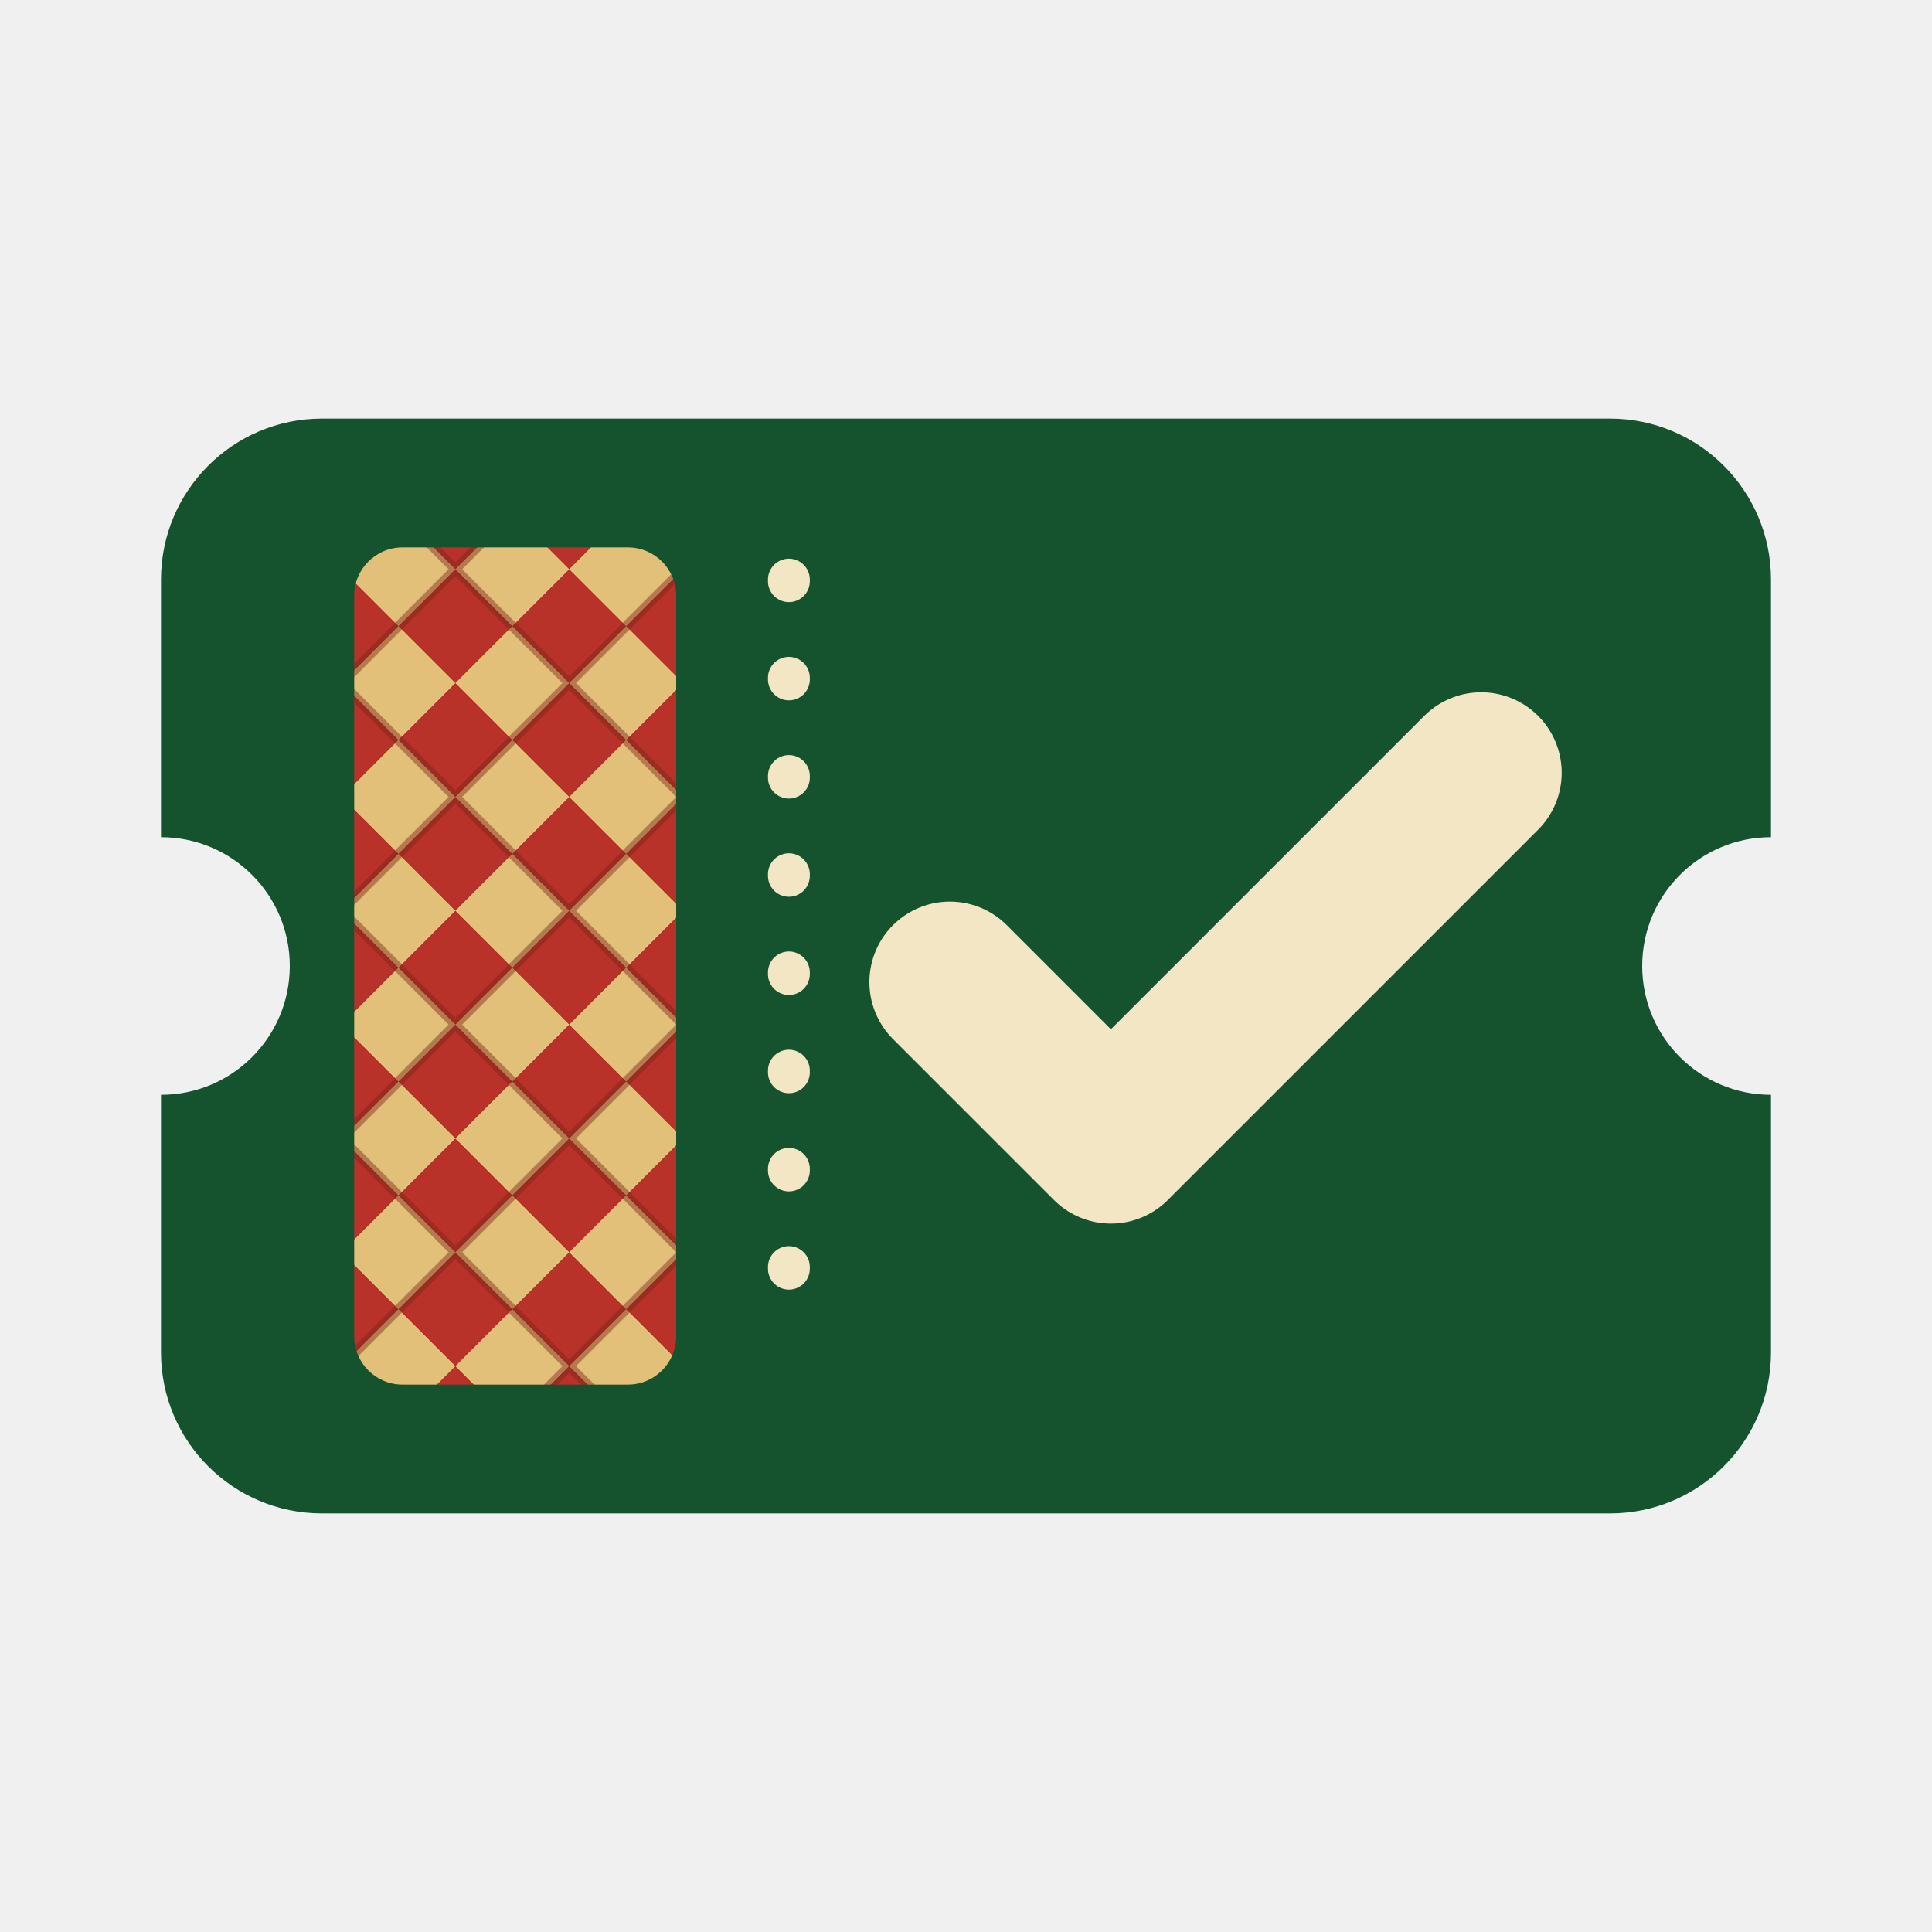
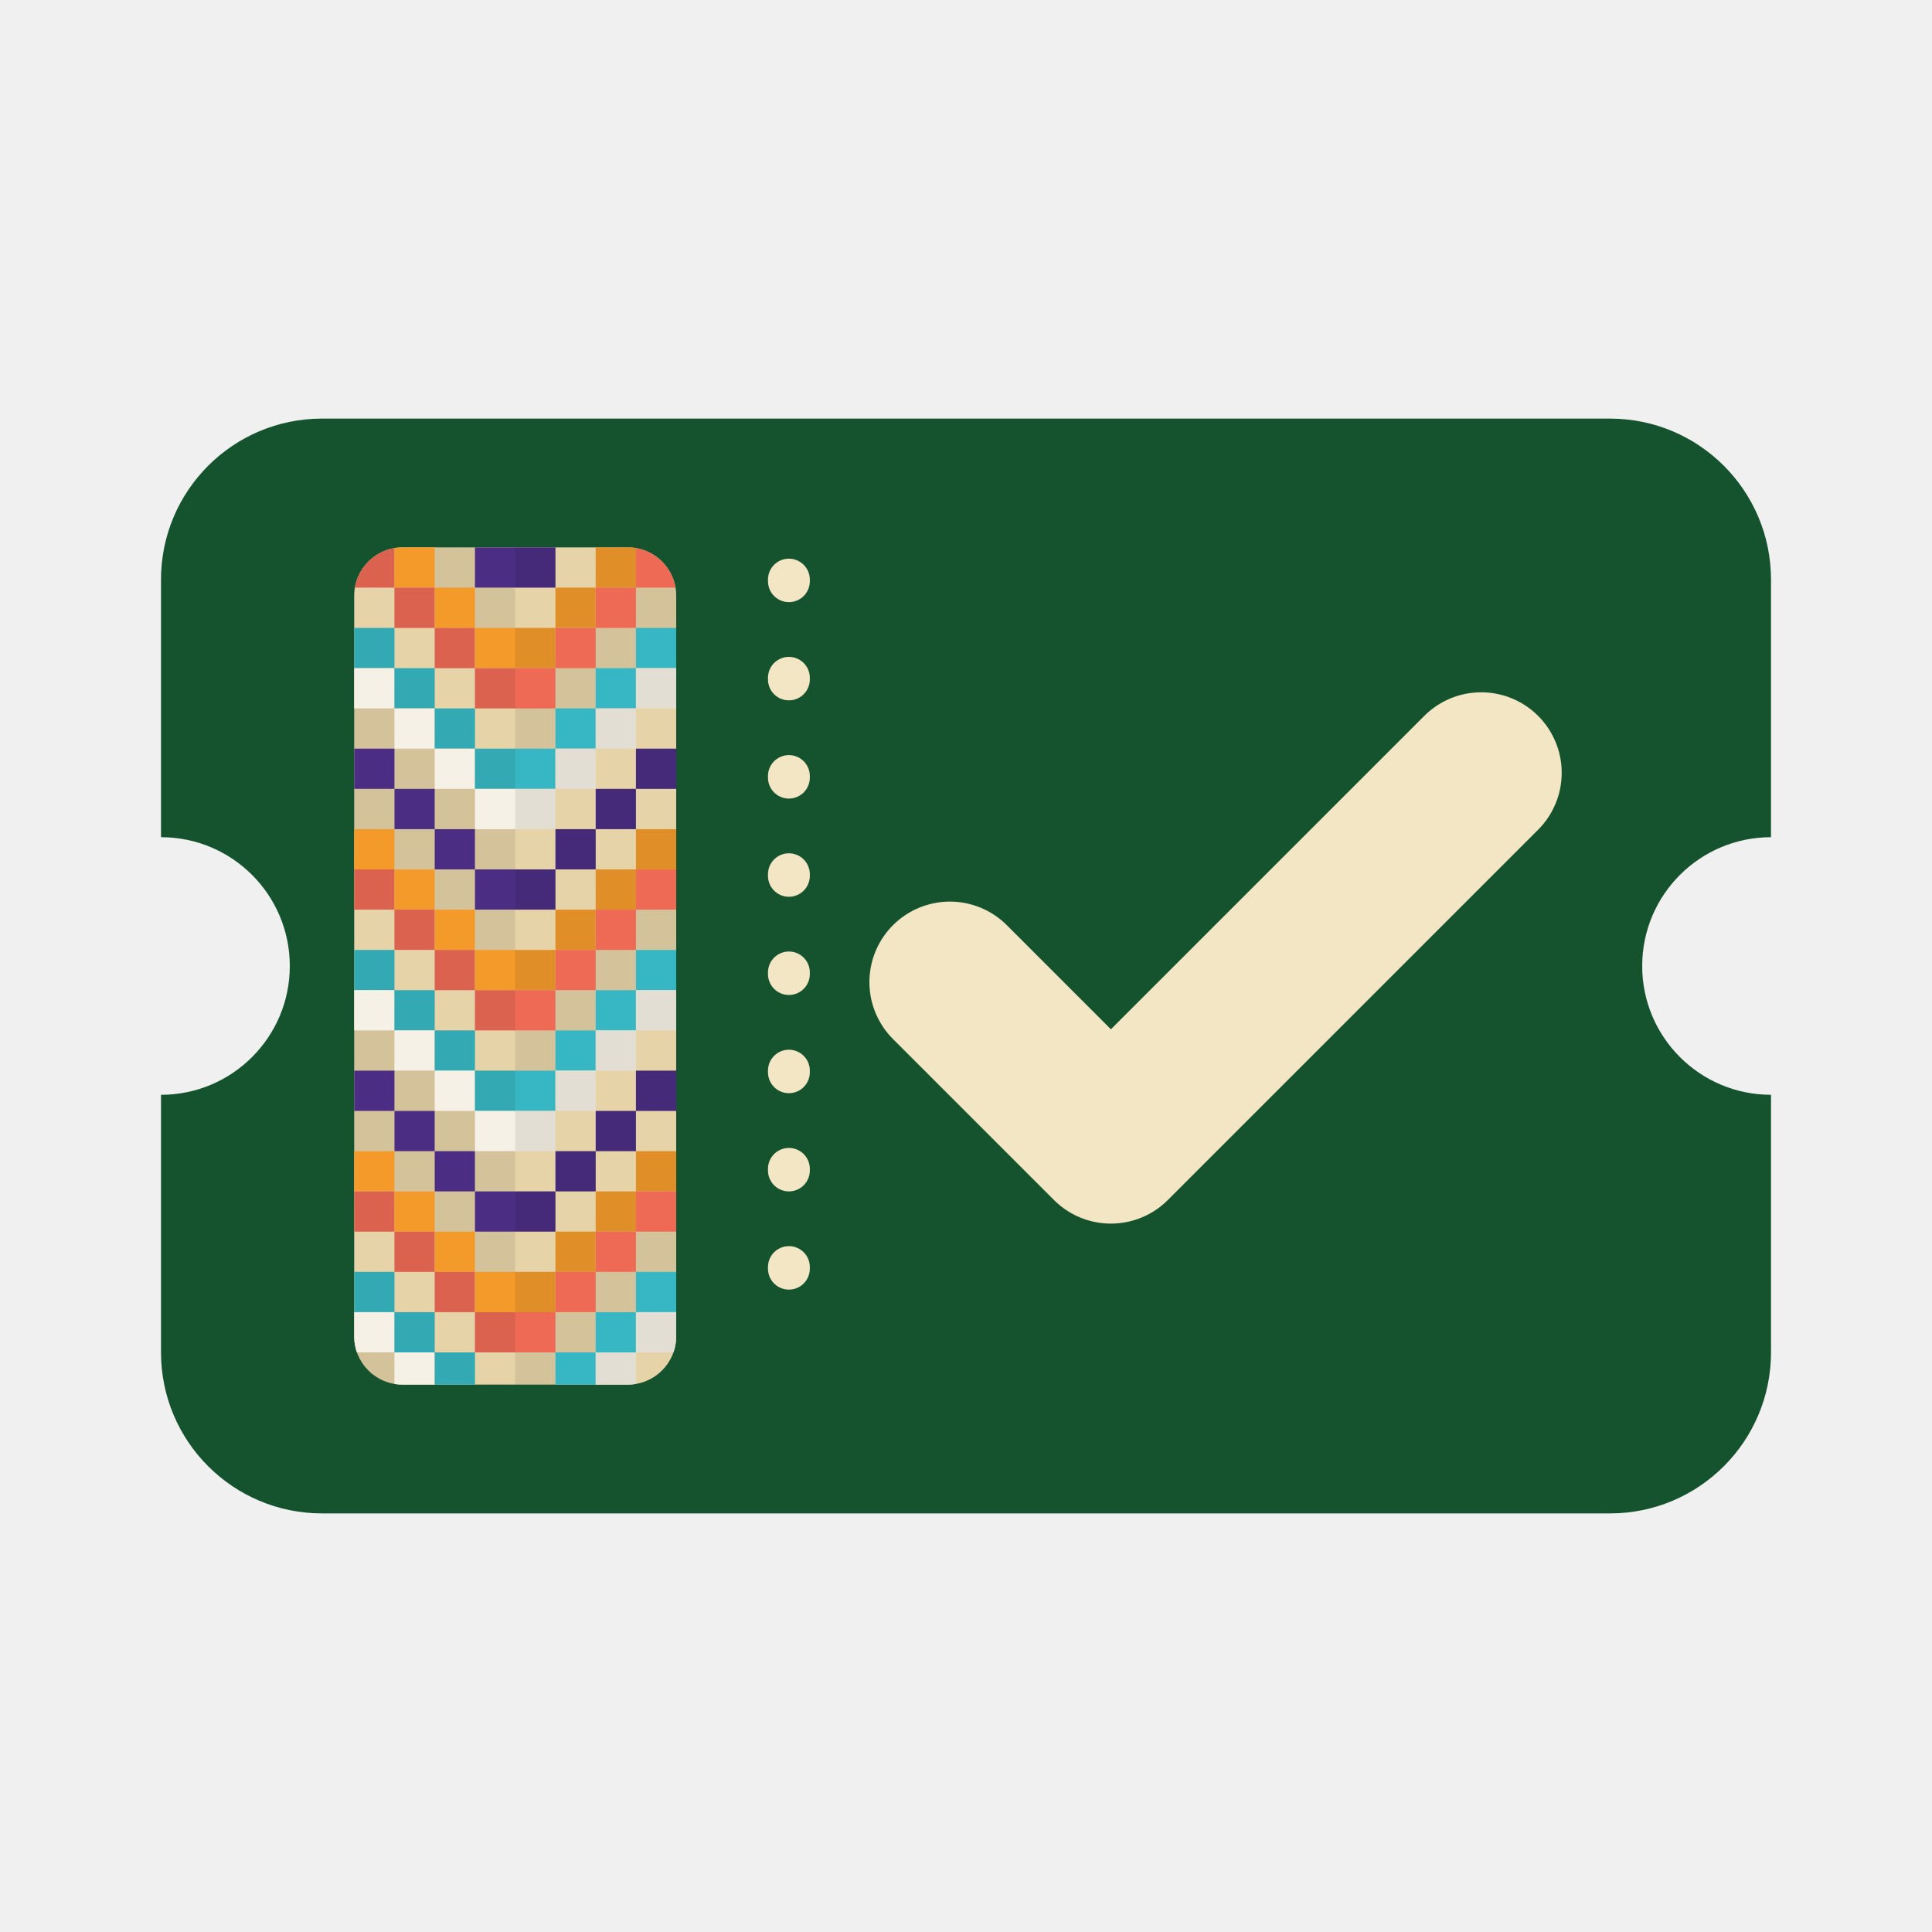
<svg xmlns="http://www.w3.org/2000/svg" viewBox="0 0 120 120" width="120" height="120" aria-hidden="true">
  <defs>
-     <pattern id="wv-m" width="10" height="10" patternUnits="userSpaceOnUse" patternTransform="rotate(45)">
-       <rect width="10" height="10" fill="#E3C07A" />
-       <rect width="5" height="5" fill="#B8322A" />
-       <rect x="5" y="5" width="5" height="5" fill="#B8322A" />
-       <path d="M0 5h10M5 0v10" stroke="#7A2418" stroke-width="0.6" stroke-opacity="0.45" fill="none" />
-     </pattern>
    <mask id="ct-m">
      <rect width="120" height="120" fill="#fff" />
      <circle cx="10" cy="60" r="8" fill="#000" />
      <circle cx="110" cy="60" r="8" fill="#000" />
    </mask>
  </defs>
  <g mask="url(#ct-m)">
    <rect x="10" y="26" width="100" height="68" rx="10" fill="#14532D" />
  </g>
-   <rect x="22" y="34" width="20" height="52" rx="3" fill="url(#wv-m)" />
+   <clipPath id="cl-m">
+     <rect x="22" y="34" width="20" height="52" rx="3" />
+   </clipPath>
+   <g clip-path="url(#cl-m)">
+     <rect x="22" y="34" width="20" height="52" fill="#E6D3A8" />
+     <rect x="22.0" y="34.0" width="2.5" height="2.5" fill="#EE6A55" />
+     <rect x="24.5" y="34.0" width="2.5" height="2.5" fill="#F39A2B" />
+     <rect x="29.5" y="34.0" width="5.0" height="2.5" fill="#4B2E83" />
+     <rect x="37.0" y="34.0" width="2.5" height="2.5" fill="#F39A2B" />
+     <rect x="39.5" y="34.0" width="2.5" height="2.5" fill="#EE6A55" />
+     <rect x="24.5" y="36.5" width="2.5" height="2.5" fill="#EE6A55" />
+     <rect x="27.0" y="36.5" width="2.5" height="2.5" fill="#F39A2B" />
+     <rect x="34.5" y="36.5" width="2.5" height="2.5" fill="#F39A2B" />
+     <rect x="37.0" y="36.5" width="2.5" height="2.5" fill="#EE6A55" />
+     <rect x="22.0" y="39.0" width="2.5" height="2.5" fill="#37B7C3" />
+     <rect x="27.0" y="39.0" width="2.5" height="2.5" fill="#EE6A55" />
+     <rect x="29.5" y="39.0" width="5.0" height="2.5" fill="#F39A2B" />
+     <rect x="34.5" y="39.0" width="2.5" height="2.5" fill="#EE6A55" />
+     <rect x="39.5" y="39.0" width="2.5" height="2.5" fill="#37B7C3" />
+     <rect x="22.0" y="41.5" width="2.5" height="2.5" fill="#F6F1E6" />
+     <rect x="24.5" y="41.5" width="2.5" height="2.5" fill="#37B7C3" />
+     <rect x="29.5" y="41.5" width="5.0" height="2.5" fill="#EE6A55" />
+     <rect x="37.0" y="41.5" width="2.5" height="2.5" fill="#37B7C3" />
+     <rect x="39.5" y="41.5" width="2.5" height="2.5" fill="#F6F1E6" />
+     <rect x="24.5" y="44.0" width="2.5" height="2.5" fill="#F6F1E6" />
+     <rect x="27.0" y="44.0" width="2.5" height="2.5" fill="#37B7C3" />
+     <rect x="34.5" y="44.0" width="2.5" height="2.5" fill="#37B7C3" />
+     <rect x="37.0" y="44.0" width="2.5" height="2.5" fill="#F6F1E6" />
+     <rect x="22.0" y="46.5" width="2.5" height="2.5" fill="#4B2E83" />
+     <rect x="27.0" y="46.5" width="2.5" height="2.5" fill="#F6F1E6" />
+     <rect x="29.5" y="46.5" width="5.0" height="2.5" fill="#37B7C3" />
+     <rect x="34.5" y="46.5" width="2.5" height="2.5" fill="#F6F1E6" />
+     <rect x="39.5" y="46.5" width="2.5" height="2.5" fill="#4B2E83" />
+     <rect x="24.5" y="49.0" width="2.5" height="2.5" fill="#4B2E83" />
+     <rect x="29.5" y="49.0" width="5.0" height="2.5" fill="#F6F1E6" />
+     <rect x="37.0" y="49.0" width="2.5" height="2.5" fill="#4B2E83" />
+     <rect x="22.0" y="51.5" width="2.5" height="2.5" fill="#F39A2B" />
+     <rect x="27.0" y="51.5" width="2.5" height="2.5" fill="#4B2E83" />
+     <rect x="34.5" y="51.5" width="2.5" height="2.5" fill="#4B2E83" />
+     <rect x="39.5" y="51.5" width="2.5" height="2.5" fill="#F39A2B" />
+     <rect x="22.0" y="54.0" width="2.5" height="2.5" fill="#EE6A55" />
+     <rect x="24.5" y="54.0" width="2.5" height="2.5" fill="#F39A2B" />
+     <rect x="29.5" y="54.0" width="5.0" height="2.5" fill="#4B2E83" />
+     <rect x="37.0" y="54.0" width="2.5" height="2.5" fill="#F39A2B" />
+     <rect x="39.5" y="54.0" width="2.5" height="2.5" fill="#EE6A55" />
+     <rect x="24.5" y="56.5" width="2.5" height="2.5" fill="#EE6A55" />
+     <rect x="27.0" y="56.5" width="2.5" height="2.5" fill="#F39A2B" />
+     <rect x="34.5" y="56.5" width="2.5" height="2.5" fill="#F39A2B" />
+     <rect x="37.0" y="56.5" width="2.5" height="2.5" fill="#EE6A55" />
+     <rect x="22.0" y="59.0" width="2.5" height="2.5" fill="#37B7C3" />
+     <rect x="27.0" y="59.0" width="2.5" height="2.5" fill="#EE6A55" />
+     <rect x="29.5" y="59.0" width="5.0" height="2.5" fill="#F39A2B" />
+     <rect x="34.5" y="59.0" width="2.5" height="2.5" fill="#EE6A55" />
+     <rect x="39.5" y="59.0" width="2.5" height="2.5" fill="#37B7C3" />
+     <rect x="22.0" y="61.5" width="2.5" height="2.5" fill="#F6F1E6" />
+     <rect x="24.5" y="61.5" width="2.5" height="2.5" fill="#37B7C3" />
+     <rect x="29.5" y="61.5" width="5.0" height="2.5" fill="#EE6A55" />
+     <rect x="37.0" y="61.5" width="2.5" height="2.5" fill="#37B7C3" />
+     <rect x="39.5" y="61.5" width="2.5" height="2.5" fill="#F6F1E6" />
+     <rect x="24.5" y="64.0" width="2.5" height="2.5" fill="#F6F1E6" />
+     <rect x="27.0" y="64.0" width="2.5" height="2.5" fill="#37B7C3" />
+     <rect x="34.5" y="64.0" width="2.5" height="2.5" fill="#37B7C3" />
+     <rect x="37.0" y="64.0" width="2.5" height="2.5" fill="#F6F1E6" />
+     <rect x="22.0" y="66.5" width="2.5" height="2.5" fill="#4B2E83" />
+     <rect x="27.0" y="66.5" width="2.5" height="2.5" fill="#F6F1E6" />
+     <rect x="29.5" y="66.5" width="5.0" height="2.5" fill="#37B7C3" />
+     <rect x="34.5" y="66.5" width="2.5" height="2.5" fill="#F6F1E6" />
+     <rect x="39.5" y="66.5" width="2.5" height="2.5" fill="#4B2E83" />
+     <rect x="24.5" y="69.0" width="2.5" height="2.5" fill="#4B2E83" />
+     <rect x="29.5" y="69.0" width="5.0" height="2.5" fill="#F6F1E6" />
+     <rect x="37.0" y="69.0" width="2.5" height="2.5" fill="#4B2E83" />
+     <rect x="22.0" y="71.5" width="2.5" height="2.5" fill="#F39A2B" />
+     <rect x="27.0" y="71.5" width="2.5" height="2.5" fill="#4B2E83" />
+     <rect x="34.5" y="71.5" width="2.5" height="2.5" fill="#4B2E83" />
+     <rect x="39.5" y="71.5" width="2.5" height="2.5" fill="#F39A2B" />
+     <rect x="22.0" y="74.0" width="2.5" height="2.5" fill="#EE6A55" />
+     <rect x="24.5" y="74.0" width="2.5" height="2.5" fill="#F39A2B" />
+     <rect x="29.5" y="74.0" width="5.0" height="2.5" fill="#4B2E83" />
+     <rect x="37.0" y="74.0" width="2.5" height="2.5" fill="#F39A2B" />
+     <rect x="39.5" y="74.0" width="2.5" height="2.5" fill="#EE6A55" />
+     <rect x="24.5" y="76.5" width="2.5" height="2.5" fill="#EE6A55" />
+     <rect x="27.0" y="76.5" width="2.5" height="2.5" fill="#F39A2B" />
+     <rect x="34.5" y="76.5" width="2.5" height="2.5" fill="#F39A2B" />
+     <rect x="37.0" y="76.5" width="2.5" height="2.5" fill="#EE6A55" />
+     <rect x="22.0" y="79.0" width="2.5" height="2.5" fill="#37B7C3" />
+     <rect x="27.0" y="79.0" width="2.5" height="2.5" fill="#EE6A55" />
+     <rect x="29.5" y="79.0" width="5.0" height="2.5" fill="#F39A2B" />
+     <rect x="34.5" y="79.0" width="2.5" height="2.5" fill="#EE6A55" />
+     <rect x="39.5" y="79.0" width="2.5" height="2.5" fill="#37B7C3" />
+     <rect x="22.0" y="81.5" width="2.5" height="2.5" fill="#F6F1E6" />
+     <rect x="24.5" y="81.5" width="2.5" height="2.5" fill="#37B7C3" />
+     <rect x="29.5" y="81.5" width="5.0" height="2.5" fill="#EE6A55" />
+     <rect x="37.0" y="81.5" width="2.5" height="2.5" fill="#37B7C3" />
+     <rect x="39.5" y="81.5" width="2.5" height="2.5" fill="#F6F1E6" />
+     <rect x="24.5" y="84.0" width="2.5" height="2.5" fill="#F6F1E6" />
+     <rect x="27.0" y="84.0" width="2.5" height="2.5" fill="#37B7C3" />
+     <rect x="34.5" y="84.0" width="2.5" height="2.5" fill="#37B7C3" />
+     <rect x="37.0" y="84.0" width="2.5" height="2.5" fill="#F6F1E6" />
+     <path d="M22.0 34.0h2.5v2.5h-2.5zM27.0 34.0h2.5v2.5h-2.5zM32.0 34.0h2.5v2.5h-2.5zM37.0 34.0h2.5v2.5h-2.5zM24.5 36.5h2.5v2.5h-2.5zM29.5 36.5h2.5v2.5h-2.5zM34.5 36.5h2.5v2.5h-2.5zM39.5 36.5h2.5v2.5h-2.5zM22.0 39.0h2.5v2.5h-2.5zM27.0 39.0h2.5v2.5h-2.5zM32.0 39.0h2.5v2.5h-2.5zM37.0 39.0h2.5v2.5h-2.5zM24.5 41.5h2.5v2.5h-2.5zM29.5 41.5h2.5v2.5h-2.5zM34.5 41.5h2.5v2.5h-2.5zM39.5 41.5h2.5v2.5h-2.5zM22.0 44.0h2.5v2.5h-2.5zM27.0 44.0h2.5v2.5h-2.5zM32.0 44.0h2.5v2.5h-2.5zM37.0 44.0h2.5v2.5h-2.5zM24.5 46.5h2.5v2.5h-2.5zM29.5 46.5h2.5v2.5h-2.5zM34.5 46.5h2.5v2.5h-2.5zM39.5 46.5h2.5v2.5h-2.5zM22.0 49.0h2.5v2.5h-2.5zM27.0 49.0h2.5v2.5h-2.5zM32.0 49.0h2.5v2.5h-2.5zM37.0 49.0h2.5v2.5h-2.5zM24.5 51.5h2.5v2.5h-2.5zM29.5 51.5h2.5v2.5h-2.5zM34.5 51.5h2.5v2.5h-2.5zM39.5 51.5h2.5v2.5h-2.5zM22.0 54.0h2.5v2.5h-2.5zM27.0 54.0h2.5v2.5h-2.5zM32.0 54.0h2.5v2.5h-2.5zM37.0 54.0h2.5v2.5h-2.5zM24.5 56.5h2.5v2.5h-2.5zM29.5 56.5h2.5v2.5h-2.5zM34.5 56.5h2.5v2.5h-2.5zM39.5 56.5h2.5v2.5h-2.5zM22.0 59.0h2.5v2.5h-2.5zM27.0 59.0h2.5v2.5h-2.5zM32.0 59.0h2.5v2.5h-2.5zM37.0 59.0h2.5v2.5h-2.5zM24.5 61.5h2.5v2.5h-2.5zM29.5 61.5h2.5v2.5h-2.5zM34.5 61.5h2.5v2.5h-2.5zM39.5 61.5h2.5v2.5h-2.5zM22.0 64.0h2.5v2.5h-2.5zM27.0 64.0h2.5v2.5h-2.5zM32.0 64.0h2.5v2.5h-2.5zM37.0 64.0h2.5v2.5h-2.5zM24.5 66.5h2.5v2.5h-2.5zM29.5 66.5h2.5v2.5h-2.5zM34.5 66.5h2.5v2.5h-2.5zM39.5 66.5h2.5v2.5h-2.5zM22.0 69.0h2.5v2.5h-2.5zM27.0 69.0h2.5v2.5h-2.5zM32.0 69.0h2.5v2.5h-2.5zM37.0 69.0h2.5v2.5h-2.5zM24.5 71.5h2.5v2.5h-2.5zM29.5 71.5h2.5v2.5h-2.5zM34.5 71.5h2.5v2.5h-2.5zM39.5 71.5h2.5v2.5h-2.5zM22.0 74.0h2.5v2.5h-2.5zM27.0 74.0h2.5v2.5h-2.5zM32.0 74.0h2.5v2.5h-2.5zM37.0 74.0h2.5v2.5h-2.5zM24.5 76.5h2.5v2.5h-2.5zM29.5 76.5h2.5v2.5h-2.5zM34.5 76.5h2.5v2.5h-2.5zM39.5 76.5h2.5v2.5h-2.5zM22.0 79.0h2.5v2.5h-2.5zM27.0 79.0h2.5v2.5h-2.5zM32.0 79.0h2.5v2.5h-2.5zM37.0 79.0h2.5v2.5h-2.5zM24.5 81.5h2.5v2.5h-2.5zM29.5 81.5h2.5v2.5h-2.5zM34.5 81.5h2.5v2.5h-2.5zM39.5 81.5h2.5v2.5h-2.5zM22.0 84.0h2.5v2.5h-2.5zM27.0 84.0h2.5v2.5h-2.5zM32.0 84.0h2.5v2.5h-2.5zM37.0 84.0h2.5v2.5h-2.5z" fill="#000" fill-opacity="0.08" />
+   </g>
  <path d="M49 36v48" stroke="#F3E6C4" stroke-width="2.6" stroke-linecap="round" stroke-dasharray="0.1 6" fill="none" />
  <path d="M59 61l10 10 23-23" stroke="#F3E6C4" stroke-width="10" stroke-linecap="round" stroke-linejoin="round" fill="none" />
</svg>
